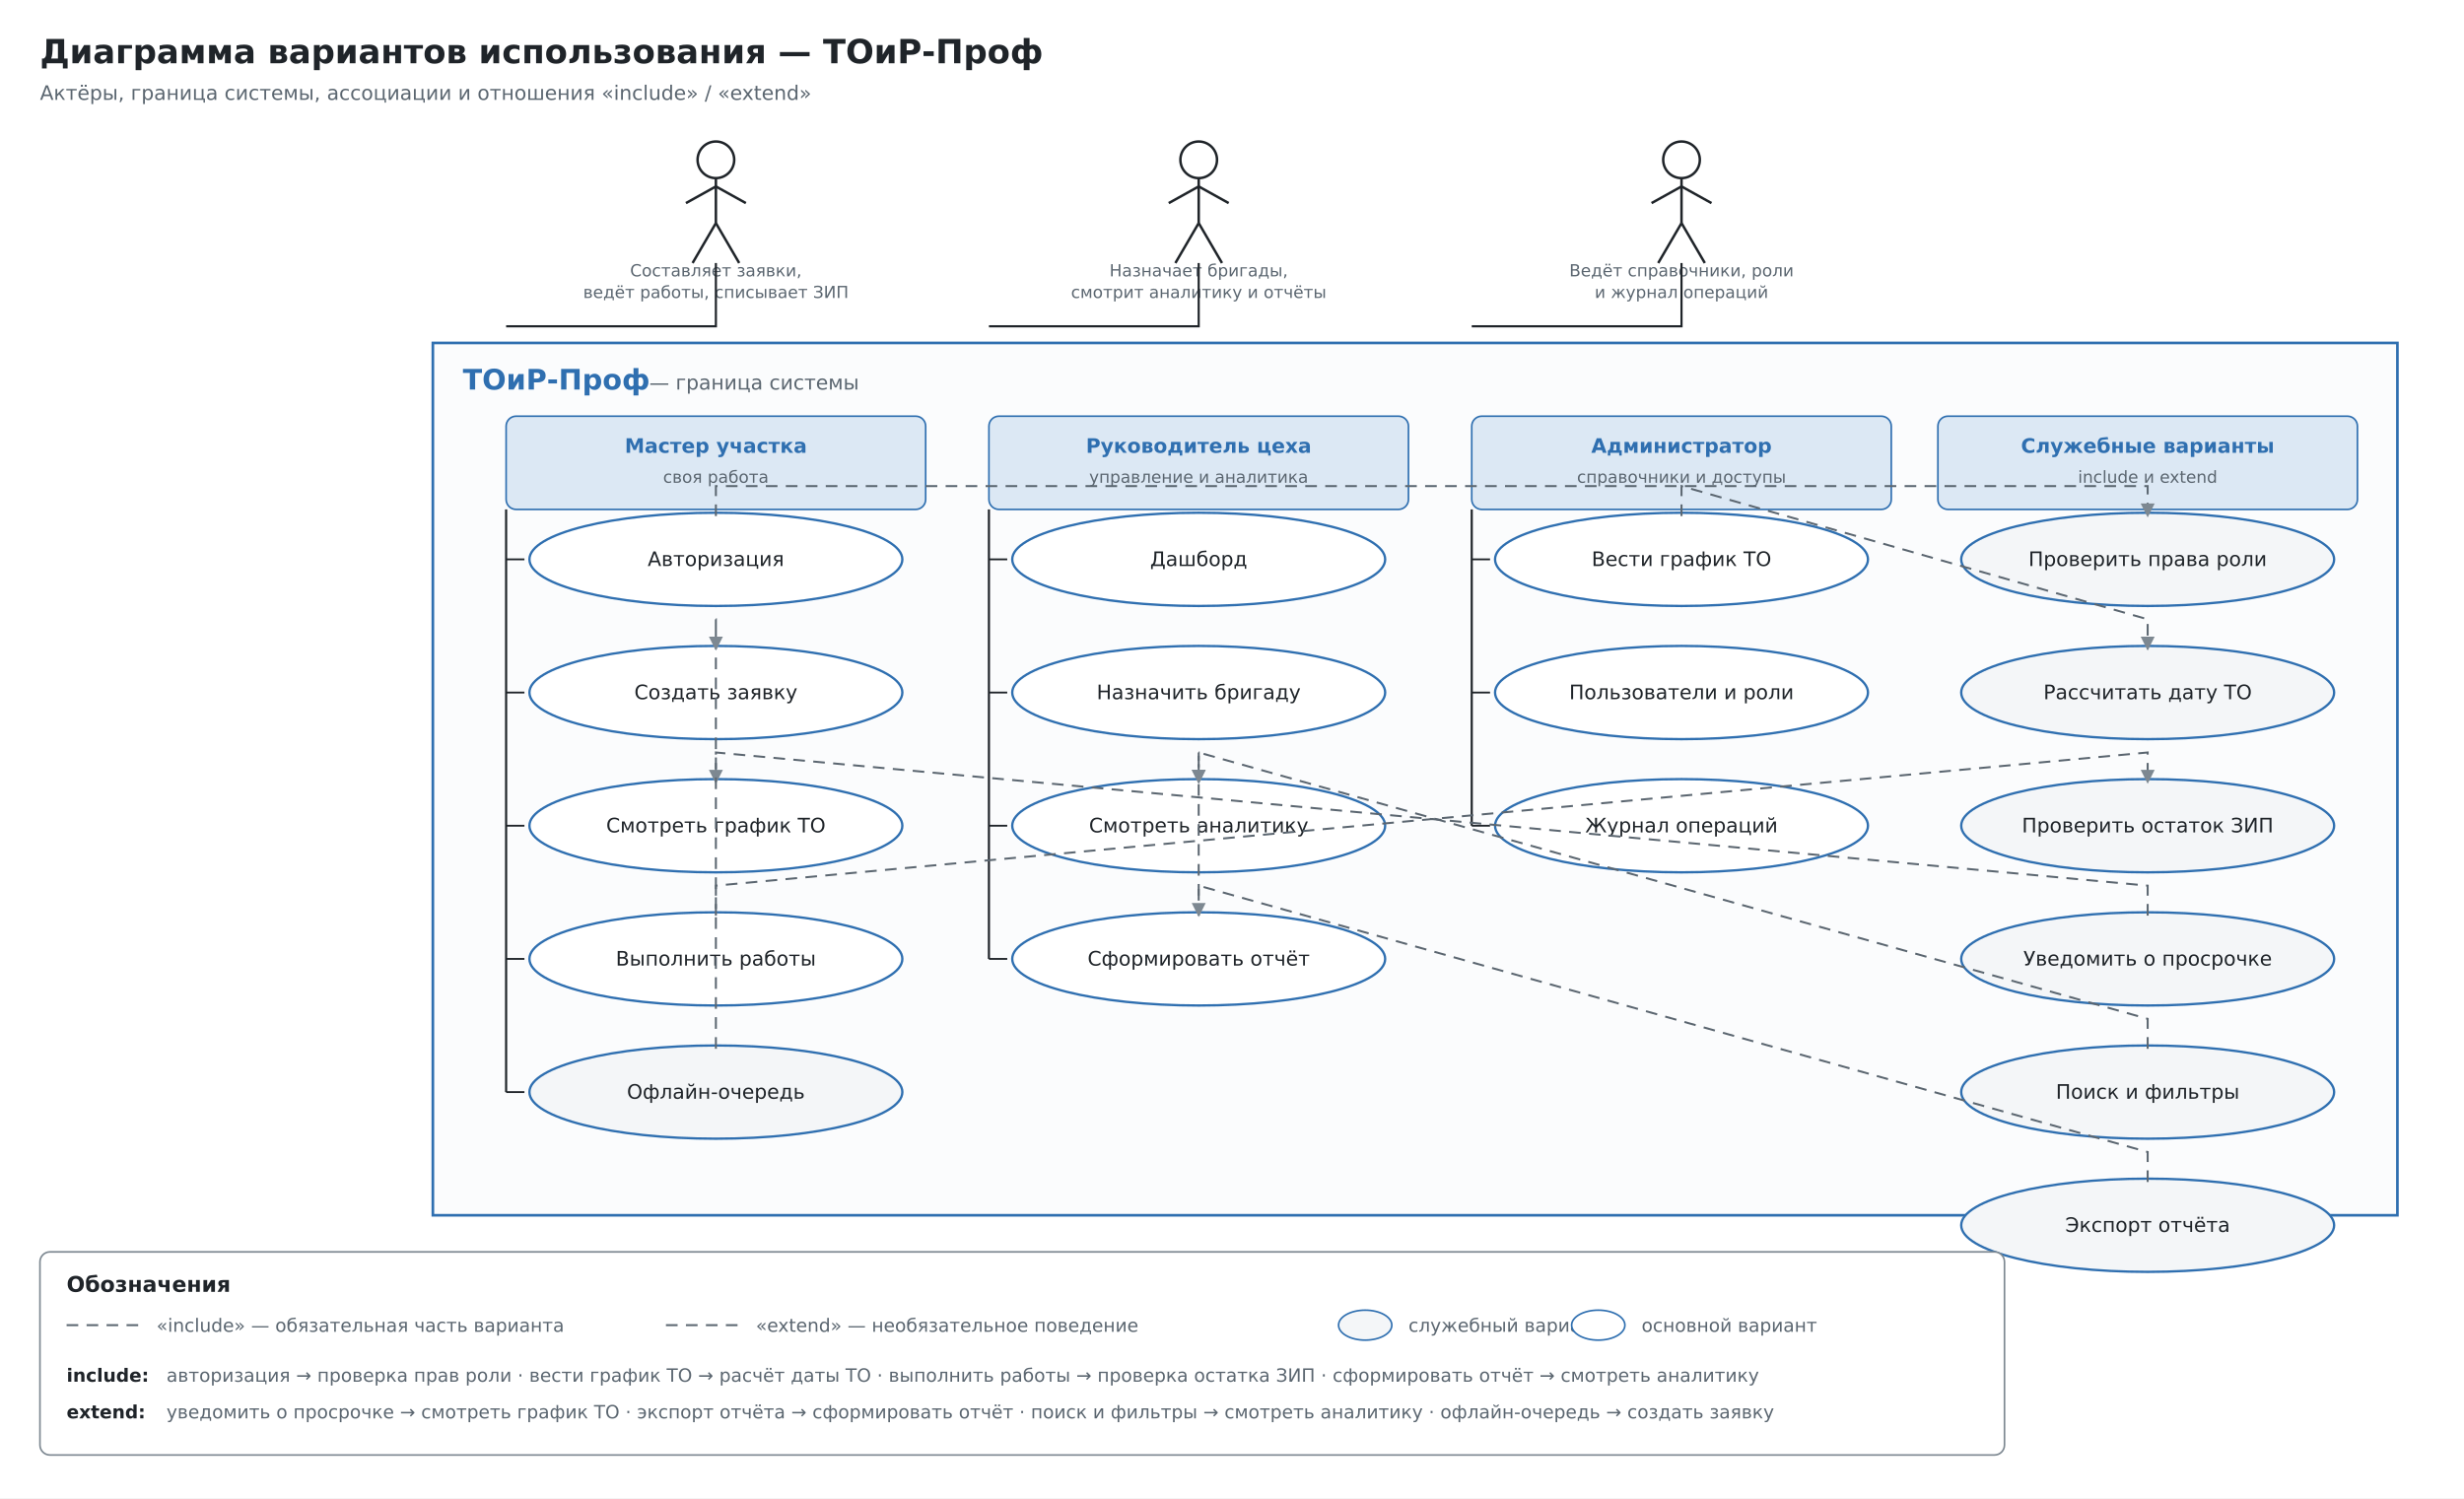
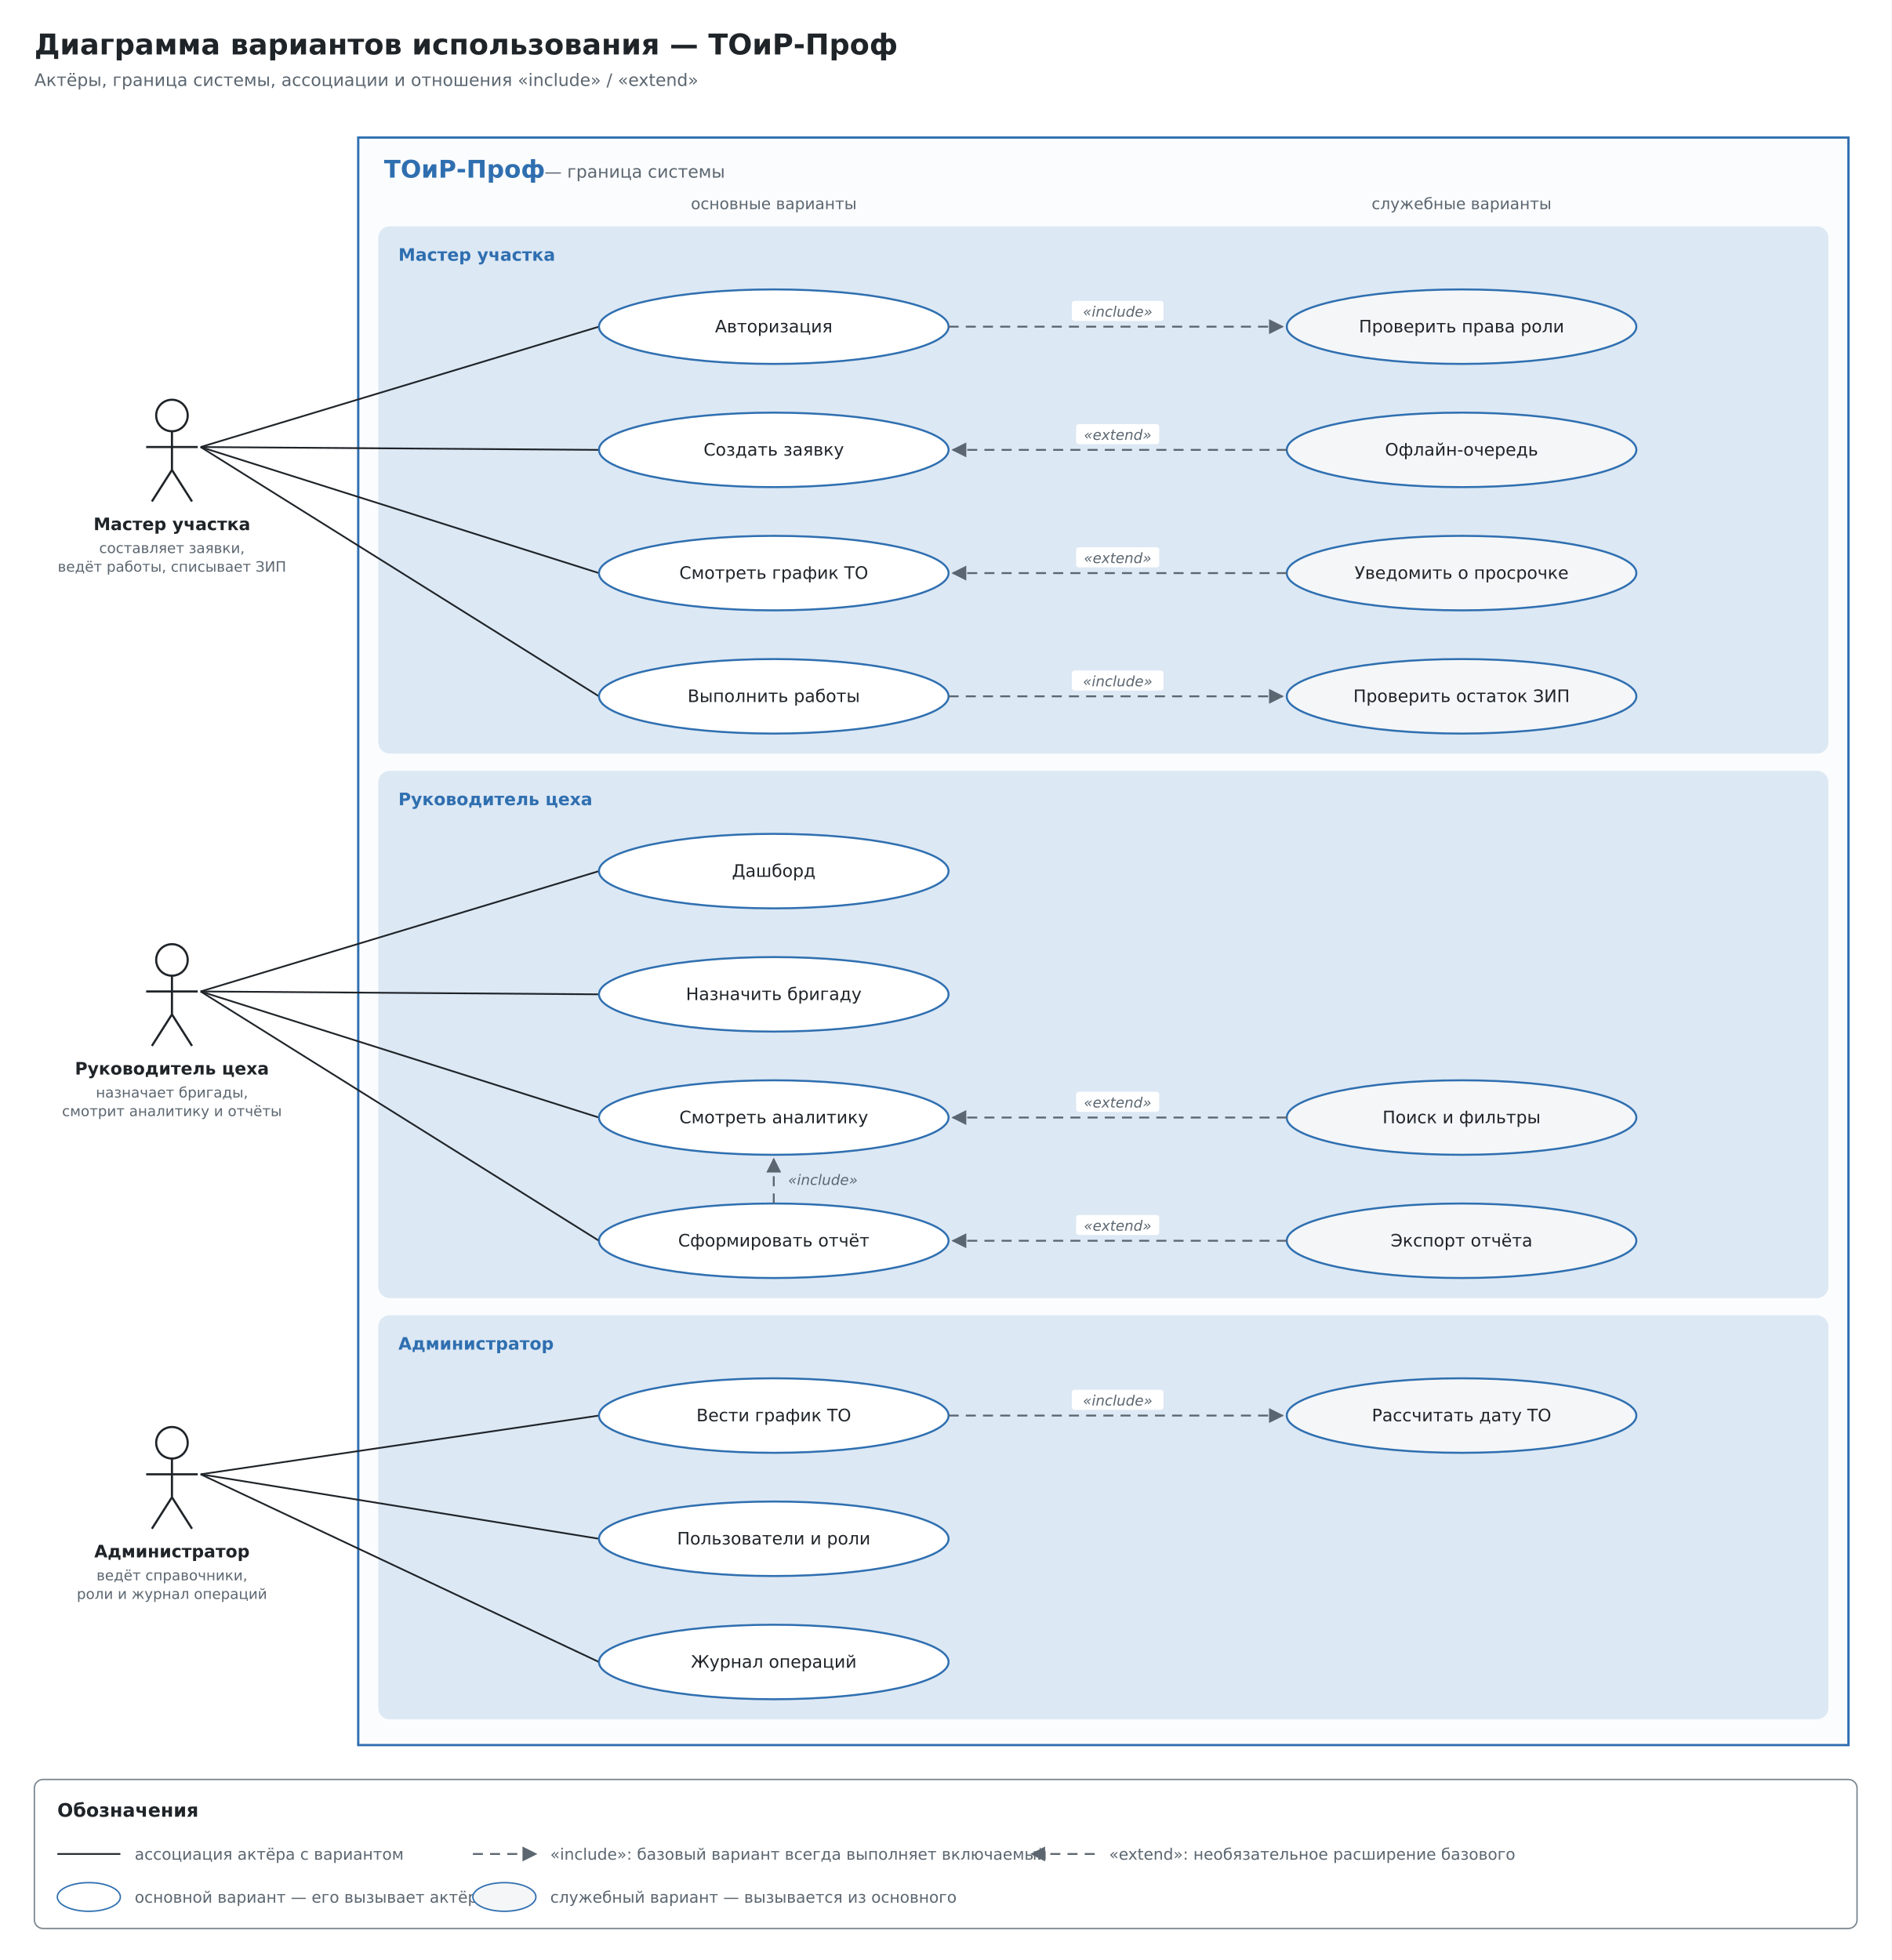
- <svg xmlns="http://www.w3.org/2000/svg" width="1480" height="900" viewBox="0 0 1480 900" role="img" aria-label="Диаграмма вариантов использования — ТОиР-Проф">
-   <rect width="1480" height="900" fill="#ffffff" />
+ <svg xmlns="http://www.w3.org/2000/svg" width="1320" height="1368" viewBox="0 0 1320 1368" role="img" aria-label="Диаграмма вариантов использования — ТОиР-Проф">
+   <rect width="1320" height="1368" fill="#ffffff" />
  <defs>
-     <marker id="arrow" viewBox="0 0 10 10" refX="9" refY="5" markerWidth="7" markerHeight="7" orient="auto-start-reverse">
-       <path d="M0,0 L10,5 L0,10 z" fill="#7d8891" />
+     <marker id="arrow" viewBox="0 0 10 10" refX="9" refY="5" markerWidth="8" markerHeight="8" orient="auto-start-reverse">
+       <path d="M0,0 L10,5 L0,10 z" fill="context-stroke" />
    </marker>
  </defs>
  <text x="24" y="38" font-family="Segoe UI, DejaVu Sans, sans-serif" font-size="20" font-weight="bold" font-style="normal" text-anchor="start" fill="#1f2429">Диаграмма вариантов использования — ТОиР-Проф</text>
  <text x="24" y="60" font-family="Segoe UI, DejaVu Sans, sans-serif" font-size="12" font-weight="normal" font-style="normal" text-anchor="start" fill="#5b6670">Актёры, граница системы, ассоциации и отношения «include» / «extend»</text>
-   <rect x="260" y="206" width="1180" height="524" rx="0" fill="#fbfcfd" stroke="#2f6fb0" stroke-width="1.6" />
-   <text x="278" y="234" font-family="Segoe UI, DejaVu Sans, sans-serif" font-size="17" font-weight="bold" font-style="normal" text-anchor="start" fill="#2f6fb0">ТОиР-Проф</text>
-   <text x="390" y="234" font-family="Segoe UI, DejaVu Sans, sans-serif" font-size="12" font-weight="normal" font-style="normal" text-anchor="start" fill="#5b6670">— граница системы</text>
-   <rect x="304" y="250" width="252" height="56" rx="6" fill="#dce8f4" stroke="#2f6fb0" stroke-width="1" />
-   <text x="430" y="272" font-family="Segoe UI, DejaVu Sans, sans-serif" font-size="12" font-weight="bold" font-style="normal" text-anchor="middle" fill="#2f6fb0">Мастер участка</text>
-   <text x="430" y="290" font-family="Segoe UI, DejaVu Sans, sans-serif" font-size="10" font-weight="normal" font-style="normal" text-anchor="middle" fill="#5b6670">своя работа</text>
-   <ellipse cx="430" cy="96" rx="11" ry="11" fill="#ffffff" stroke="#1f2429" stroke-width="1.5" />
-   <line x1="430" y1="107" x2="430" y2="134" stroke="#1f2429" stroke-width="1.5" />
-   <line x1="430" y1="112" x2="412" y2="122" stroke="#1f2429" stroke-width="1.5" />
-   <line x1="430" y1="112" x2="448" y2="122" stroke="#1f2429" stroke-width="1.5" />
-   <line x1="430" y1="134" x2="416" y2="158" stroke="#1f2429" stroke-width="1.5" />
-   <line x1="430" y1="134" x2="444" y2="158" stroke="#1f2429" stroke-width="1.5" />
-   <text x="430" y="166" font-family="Segoe UI, DejaVu Sans, sans-serif" font-size="10" font-weight="normal" font-style="normal" text-anchor="middle" fill="#5b6670">Составляет заявки,</text>
-   <text x="430" y="179" font-family="Segoe UI, DejaVu Sans, sans-serif" font-size="10" font-weight="normal" font-style="normal" text-anchor="middle" fill="#5b6670">ведёт работы, списывает ЗИП</text>
-   <rect x="594" y="250" width="252" height="56" rx="6" fill="#dce8f4" stroke="#2f6fb0" stroke-width="1" />
-   <text x="720" y="272" font-family="Segoe UI, DejaVu Sans, sans-serif" font-size="12" font-weight="bold" font-style="normal" text-anchor="middle" fill="#2f6fb0">Руководитель цеха</text>
-   <text x="720" y="290" font-family="Segoe UI, DejaVu Sans, sans-serif" font-size="10" font-weight="normal" font-style="normal" text-anchor="middle" fill="#5b6670">управление и аналитика</text>
-   <ellipse cx="720" cy="96" rx="11" ry="11" fill="#ffffff" stroke="#1f2429" stroke-width="1.5" />
-   <line x1="720" y1="107" x2="720" y2="134" stroke="#1f2429" stroke-width="1.5" />
-   <line x1="720" y1="112" x2="702" y2="122" stroke="#1f2429" stroke-width="1.5" />
-   <line x1="720" y1="112" x2="738" y2="122" stroke="#1f2429" stroke-width="1.5" />
-   <line x1="720" y1="134" x2="706" y2="158" stroke="#1f2429" stroke-width="1.5" />
-   <line x1="720" y1="134" x2="734" y2="158" stroke="#1f2429" stroke-width="1.5" />
-   <text x="720" y="166" font-family="Segoe UI, DejaVu Sans, sans-serif" font-size="10" font-weight="normal" font-style="normal" text-anchor="middle" fill="#5b6670">Назначает бригады,</text>
-   <text x="720" y="179" font-family="Segoe UI, DejaVu Sans, sans-serif" font-size="10" font-weight="normal" font-style="normal" text-anchor="middle" fill="#5b6670">смотрит аналитику и отчёты</text>
-   <rect x="884" y="250" width="252" height="56" rx="6" fill="#dce8f4" stroke="#2f6fb0" stroke-width="1" />
-   <text x="1010" y="272" font-family="Segoe UI, DejaVu Sans, sans-serif" font-size="12" font-weight="bold" font-style="normal" text-anchor="middle" fill="#2f6fb0">Администратор</text>
-   <text x="1010" y="290" font-family="Segoe UI, DejaVu Sans, sans-serif" font-size="10" font-weight="normal" font-style="normal" text-anchor="middle" fill="#5b6670">справочники и доступы</text>
-   <ellipse cx="1010" cy="96" rx="11" ry="11" fill="#ffffff" stroke="#1f2429" stroke-width="1.5" />
-   <line x1="1010" y1="107" x2="1010" y2="134" stroke="#1f2429" stroke-width="1.5" />
-   <line x1="1010" y1="112" x2="992" y2="122" stroke="#1f2429" stroke-width="1.5" />
-   <line x1="1010" y1="112" x2="1028" y2="122" stroke="#1f2429" stroke-width="1.5" />
-   <line x1="1010" y1="134" x2="996" y2="158" stroke="#1f2429" stroke-width="1.5" />
-   <line x1="1010" y1="134" x2="1024" y2="158" stroke="#1f2429" stroke-width="1.5" />
-   <text x="1010" y="166" font-family="Segoe UI, DejaVu Sans, sans-serif" font-size="10" font-weight="normal" font-style="normal" text-anchor="middle" fill="#5b6670">Ведёт справочники, роли</text>
-   <text x="1010" y="179" font-family="Segoe UI, DejaVu Sans, sans-serif" font-size="10" font-weight="normal" font-style="normal" text-anchor="middle" fill="#5b6670">и журнал операций</text>
-   <rect x="1164" y="250" width="252" height="56" rx="6" fill="#dce8f4" stroke="#2f6fb0" stroke-width="1" />
-   <text x="1290" y="272" font-family="Segoe UI, DejaVu Sans, sans-serif" font-size="12" font-weight="bold" font-style="normal" text-anchor="middle" fill="#2f6fb0">Служебные варианты</text>
-   <text x="1290" y="290" font-family="Segoe UI, DejaVu Sans, sans-serif" font-size="10" font-weight="normal" font-style="normal" text-anchor="middle" fill="#5b6670">include и extend</text>
-   <polyline points="430,158 430,196 304,196" fill="none" stroke="#1f2429" stroke-width="1.3" />
-   <line x1="304" y1="306" x2="304" y2="656" stroke="#1f2429" stroke-width="1.3" />
-   <polyline points="304,336 315,336" fill="none" stroke="#1f2429" stroke-width="1.1" />
-   <polyline points="304,416 315,416" fill="none" stroke="#1f2429" stroke-width="1.1" />
-   <polyline points="304,496 315,496" fill="none" stroke="#1f2429" stroke-width="1.1" />
-   <polyline points="304,576 315,576" fill="none" stroke="#1f2429" stroke-width="1.1" />
-   <polyline points="304,656 315,656" fill="none" stroke="#1f2429" stroke-width="1.1" />
-   <polyline points="720,158 720,196 594,196" fill="none" stroke="#1f2429" stroke-width="1.3" />
-   <line x1="594" y1="306" x2="594" y2="576" stroke="#1f2429" stroke-width="1.3" />
-   <polyline points="594,336 605,336" fill="none" stroke="#1f2429" stroke-width="1.1" />
-   <polyline points="594,416 605,416" fill="none" stroke="#1f2429" stroke-width="1.1" />
-   <polyline points="594,496 605,496" fill="none" stroke="#1f2429" stroke-width="1.1" />
-   <polyline points="594,576 605,576" fill="none" stroke="#1f2429" stroke-width="1.1" />
-   <polyline points="1010,158 1010,196 884,196" fill="none" stroke="#1f2429" stroke-width="1.3" />
-   <line x1="884" y1="306" x2="884" y2="496" stroke="#1f2429" stroke-width="1.3" />
-   <polyline points="884,336 895,336" fill="none" stroke="#1f2429" stroke-width="1.1" />
-   <polyline points="884,416 895,416" fill="none" stroke="#1f2429" stroke-width="1.1" />
-   <polyline points="884,496 895,496" fill="none" stroke="#1f2429" stroke-width="1.1" />
-   <ellipse cx="430" cy="336" rx="112" ry="28" fill="#ffffff" stroke="#2f6fb0" stroke-width="1.4" />
-   <text x="430" y="340" font-family="Segoe UI, DejaVu Sans, sans-serif" font-size="12" font-weight="normal" font-style="normal" text-anchor="middle" fill="#1f2429">Авторизация</text>
-   <ellipse cx="430" cy="416" rx="112" ry="28" fill="#ffffff" stroke="#2f6fb0" stroke-width="1.4" />
-   <text x="430" y="420" font-family="Segoe UI, DejaVu Sans, sans-serif" font-size="12" font-weight="normal" font-style="normal" text-anchor="middle" fill="#1f2429">Создать заявку</text>
-   <ellipse cx="430" cy="496" rx="112" ry="28" fill="#ffffff" stroke="#2f6fb0" stroke-width="1.4" />
-   <text x="430" y="500" font-family="Segoe UI, DejaVu Sans, sans-serif" font-size="12" font-weight="normal" font-style="normal" text-anchor="middle" fill="#1f2429">Смотреть график ТО</text>
-   <ellipse cx="430" cy="576" rx="112" ry="28" fill="#ffffff" stroke="#2f6fb0" stroke-width="1.4" />
-   <text x="430" y="580" font-family="Segoe UI, DejaVu Sans, sans-serif" font-size="12" font-weight="normal" font-style="normal" text-anchor="middle" fill="#1f2429">Выполнить работы</text>
-   <ellipse cx="430" cy="656" rx="112" ry="28" fill="#f4f6f8" stroke="#2f6fb0" stroke-width="1.4" />
-   <text x="430" y="660" font-family="Segoe UI, DejaVu Sans, sans-serif" font-size="12" font-weight="normal" font-style="normal" text-anchor="middle" fill="#1f2429">Офлайн-очередь</text>
-   <ellipse cx="720" cy="336" rx="112" ry="28" fill="#ffffff" stroke="#2f6fb0" stroke-width="1.4" />
-   <text x="720" y="340" font-family="Segoe UI, DejaVu Sans, sans-serif" font-size="12" font-weight="normal" font-style="normal" text-anchor="middle" fill="#1f2429">Дашборд</text>
-   <ellipse cx="720" cy="416" rx="112" ry="28" fill="#ffffff" stroke="#2f6fb0" stroke-width="1.4" />
-   <text x="720" y="420" font-family="Segoe UI, DejaVu Sans, sans-serif" font-size="12" font-weight="normal" font-style="normal" text-anchor="middle" fill="#1f2429">Назначить бригаду</text>
-   <ellipse cx="720" cy="496" rx="112" ry="28" fill="#ffffff" stroke="#2f6fb0" stroke-width="1.4" />
-   <text x="720" y="500" font-family="Segoe UI, DejaVu Sans, sans-serif" font-size="12" font-weight="normal" font-style="normal" text-anchor="middle" fill="#1f2429">Смотреть аналитику</text>
-   <ellipse cx="720" cy="576" rx="112" ry="28" fill="#ffffff" stroke="#2f6fb0" stroke-width="1.4" />
-   <text x="720" y="580" font-family="Segoe UI, DejaVu Sans, sans-serif" font-size="12" font-weight="normal" font-style="normal" text-anchor="middle" fill="#1f2429">Сформировать отчёт</text>
-   <ellipse cx="1010" cy="336" rx="112" ry="28" fill="#ffffff" stroke="#2f6fb0" stroke-width="1.4" />
-   <text x="1010" y="340" font-family="Segoe UI, DejaVu Sans, sans-serif" font-size="12" font-weight="normal" font-style="normal" text-anchor="middle" fill="#1f2429">Вести график ТО</text>
-   <ellipse cx="1010" cy="416" rx="112" ry="28" fill="#ffffff" stroke="#2f6fb0" stroke-width="1.4" />
-   <text x="1010" y="420" font-family="Segoe UI, DejaVu Sans, sans-serif" font-size="12" font-weight="normal" font-style="normal" text-anchor="middle" fill="#1f2429">Пользователи и роли</text>
-   <ellipse cx="1010" cy="496" rx="112" ry="28" fill="#ffffff" stroke="#2f6fb0" stroke-width="1.4" />
-   <text x="1010" y="500" font-family="Segoe UI, DejaVu Sans, sans-serif" font-size="12" font-weight="normal" font-style="normal" text-anchor="middle" fill="#1f2429">Журнал операций</text>
-   <ellipse cx="1290" cy="336" rx="112" ry="28" fill="#f4f6f8" stroke="#2f6fb0" stroke-width="1.4" />
-   <text x="1290" y="340" font-family="Segoe UI, DejaVu Sans, sans-serif" font-size="12" font-weight="normal" font-style="normal" text-anchor="middle" fill="#1f2429">Проверить права роли</text>
-   <ellipse cx="1290" cy="416" rx="112" ry="28" fill="#f4f6f8" stroke="#2f6fb0" stroke-width="1.4" />
-   <text x="1290" y="420" font-family="Segoe UI, DejaVu Sans, sans-serif" font-size="12" font-weight="normal" font-style="normal" text-anchor="middle" fill="#1f2429">Рассчитать дату ТО</text>
-   <ellipse cx="1290" cy="496" rx="112" ry="28" fill="#f4f6f8" stroke="#2f6fb0" stroke-width="1.4" />
-   <text x="1290" y="500" font-family="Segoe UI, DejaVu Sans, sans-serif" font-size="12" font-weight="normal" font-style="normal" text-anchor="middle" fill="#1f2429">Проверить остаток ЗИП</text>
-   <ellipse cx="1290" cy="576" rx="112" ry="28" fill="#f4f6f8" stroke="#2f6fb0" stroke-width="1.4" />
-   <text x="1290" y="580" font-family="Segoe UI, DejaVu Sans, sans-serif" font-size="12" font-weight="normal" font-style="normal" text-anchor="middle" fill="#1f2429">Уведомить о просрочке</text>
-   <ellipse cx="1290" cy="656" rx="112" ry="28" fill="#f4f6f8" stroke="#2f6fb0" stroke-width="1.4" />
-   <text x="1290" y="660" font-family="Segoe UI, DejaVu Sans, sans-serif" font-size="12" font-weight="normal" font-style="normal" text-anchor="middle" fill="#1f2429">Поиск и фильтры</text>
-   <ellipse cx="1290" cy="736" rx="112" ry="28" fill="#f4f6f8" stroke="#2f6fb0" stroke-width="1.4" />
-   <text x="1290" y="740" font-family="Segoe UI, DejaVu Sans, sans-serif" font-size="12" font-weight="normal" font-style="normal" text-anchor="middle" fill="#1f2429">Экспорт отчёта</text>
-   <polyline points="430,310 430,292 1290,292 1290,310" fill="none" stroke="#5b6670" stroke-width="1.2" stroke-dasharray="7 5" marker-end="url(#arrow)" />
-   <polyline points="1010,310 1010,292 1290,372 1290,390" fill="none" stroke="#5b6670" stroke-width="1.2" stroke-dasharray="7 5" marker-end="url(#arrow)" />
-   <polyline points="430,550 430,532 1290,452 1290,470" fill="none" stroke="#5b6670" stroke-width="1.2" stroke-dasharray="7 5" marker-end="url(#arrow)" />
-   <polyline points="720,550 720,532 720,452 720,470" fill="none" stroke="#5b6670" stroke-width="1.2" stroke-dasharray="7 5" marker-end="url(#arrow)" />
-   <polyline points="1290,550 1290,532 430,452 430,470" fill="none" stroke="#5b6670" stroke-width="1.2" stroke-dasharray="7 5" marker-end="url(#arrow)" />
-   <polyline points="1290,710 1290,692 720,532 720,550" fill="none" stroke="#5b6670" stroke-width="1.2" stroke-dasharray="7 5" marker-end="url(#arrow)" />
-   <polyline points="1290,630 1290,612 720,452 720,470" fill="none" stroke="#5b6670" stroke-width="1.2" stroke-dasharray="7 5" marker-end="url(#arrow)" />
-   <polyline points="430,630 430,612 430,372 430,390" fill="none" stroke="#5b6670" stroke-width="1.2" stroke-dasharray="7 5" marker-end="url(#arrow)" />
-   <rect x="24" y="752" width="1180" height="122" rx="6" fill="#ffffff" stroke="#7d8891" stroke-width="1" />
-   <text x="40" y="776" font-family="Segoe UI, DejaVu Sans, sans-serif" font-size="13" font-weight="bold" font-style="normal" text-anchor="start" fill="#1f2429">Обозначения</text>
-   <line x1="40" y1="796" x2="84" y2="796" stroke="#5b6670" stroke-width="1.2" stroke-dasharray="7 5" />
-   <text x="94" y="800" font-family="Segoe UI, DejaVu Sans, sans-serif" font-size="11" font-weight="normal" font-style="normal" text-anchor="start" fill="#5b6670">«include» — обязательная часть варианта</text>
-   <line x1="400" y1="796" x2="444" y2="796" stroke="#5b6670" stroke-width="1.2" stroke-dasharray="7 5" />
-   <text x="454" y="800" font-family="Segoe UI, DejaVu Sans, sans-serif" font-size="11" font-weight="normal" font-style="normal" text-anchor="start" fill="#5b6670">«extend» — необязательное поведение</text>
-   <ellipse cx="820" cy="796" rx="16" ry="9" fill="#f4f6f8" stroke="#2f6fb0" stroke-width="1" />
-   <text x="846" y="800" font-family="Segoe UI, DejaVu Sans, sans-serif" font-size="11" font-weight="normal" font-style="normal" text-anchor="start" fill="#5b6670">служебный вариант</text>
-   <ellipse cx="960" cy="796" rx="16" ry="9" fill="#ffffff" stroke="#2f6fb0" stroke-width="1" />
-   <text x="986" y="800" font-family="Segoe UI, DejaVu Sans, sans-serif" font-size="11" font-weight="normal" font-style="normal" text-anchor="start" fill="#5b6670">основной вариант</text>
-   <text x="40" y="830" font-family="Segoe UI, DejaVu Sans, sans-serif" font-size="11" font-weight="bold" font-style="normal" text-anchor="start" fill="#1f2429">include:</text>
-   <text x="100" y="830" font-family="Segoe UI, DejaVu Sans, sans-serif" font-size="11" font-weight="normal" font-style="normal" text-anchor="start" fill="#5b6670">авторизация → проверка прав роли · вести график ТО → расчёт даты ТО · выполнить работы → проверка остатка ЗИП · сформировать отчёт → смотреть аналитику</text>
-   <text x="40" y="852" font-family="Segoe UI, DejaVu Sans, sans-serif" font-size="11" font-weight="bold" font-style="normal" text-anchor="start" fill="#1f2429">extend:</text>
-   <text x="100" y="852" font-family="Segoe UI, DejaVu Sans, sans-serif" font-size="11" font-weight="normal" font-style="normal" text-anchor="start" fill="#5b6670">уведомить о просрочке → смотреть график ТО · экспорт отчёта → сформировать отчёт · поиск и фильтры → смотреть аналитику · офлайн-очередь → создать заявку</text>
+   <rect x="250" y="96" width="1040" height="1122" rx="0" fill="#fbfcfd" stroke="#2f6fb0" stroke-width="1.6" />
+   <text x="268" y="124" font-family="Segoe UI, DejaVu Sans, sans-serif" font-size="17" font-weight="bold" font-style="normal" text-anchor="start" fill="#2f6fb0">ТОиР-Проф</text>
+   <text x="380" y="124" font-family="Segoe UI, DejaVu Sans, sans-serif" font-size="12" font-weight="normal" font-style="normal" text-anchor="start" fill="#5b6670">— граница системы</text>
+   <text x="540" y="146" font-family="Segoe UI, DejaVu Sans, sans-serif" font-size="11" font-weight="normal" font-style="normal" text-anchor="middle" fill="#5b6670">основные варианты</text>
+   <text x="1020" y="146" font-family="Segoe UI, DejaVu Sans, sans-serif" font-size="11" font-weight="normal" font-style="normal" text-anchor="middle" fill="#5b6670">служебные варианты</text>
+   <rect x="264" y="158" width="1012" height="368" rx="8" fill="#dce8f4" stroke="none" stroke-width="1" />
+   <text x="278" y="182" font-family="Segoe UI, DejaVu Sans, sans-serif" font-size="12" font-weight="bold" font-style="normal" text-anchor="start" fill="#2f6fb0">Мастер участка</text>
+   <ellipse cx="120" cy="290" rx="11" ry="11" fill="#ffffff" stroke="#1f2429" stroke-width="1.5" />
+   <line x1="120" y1="301" x2="120" y2="328" stroke="#1f2429" stroke-width="1.5" />
+   <line x1="102" y1="312" x2="138" y2="312" stroke="#1f2429" stroke-width="1.5" />
+   <line x1="120" y1="328" x2="106" y2="350" stroke="#1f2429" stroke-width="1.5" />
+   <line x1="120" y1="328" x2="134" y2="350" stroke="#1f2429" stroke-width="1.5" />
+   <text x="120" y="370" font-family="Segoe UI, DejaVu Sans, sans-serif" font-size="12" font-weight="bold" font-style="normal" text-anchor="middle" fill="#1f2429">Мастер участка</text>
+   <text x="120" y="386" font-family="Segoe UI, DejaVu Sans, sans-serif" font-size="10" font-weight="normal" font-style="normal" text-anchor="middle" fill="#5b6670">составляет заявки,</text>
+   <text x="120" y="399" font-family="Segoe UI, DejaVu Sans, sans-serif" font-size="10" font-weight="normal" font-style="normal" text-anchor="middle" fill="#5b6670">ведёт работы, списывает ЗИП</text>
+   <line x1="140" y1="312" x2="418" y2="228" stroke="#1f2429" stroke-width="1.2" />
+   <line x1="140" y1="312" x2="418" y2="314" stroke="#1f2429" stroke-width="1.2" />
+   <line x1="140" y1="312" x2="418" y2="400" stroke="#1f2429" stroke-width="1.2" />
+   <line x1="140" y1="312" x2="418" y2="486" stroke="#1f2429" stroke-width="1.2" />
+   <rect x="264" y="538" width="1012" height="368" rx="8" fill="#dce8f4" stroke="none" stroke-width="1" />
+   <text x="278" y="562" font-family="Segoe UI, DejaVu Sans, sans-serif" font-size="12" font-weight="bold" font-style="normal" text-anchor="start" fill="#2f6fb0">Руководитель цеха</text>
+   <ellipse cx="120" cy="670" rx="11" ry="11" fill="#ffffff" stroke="#1f2429" stroke-width="1.5" />
+   <line x1="120" y1="681" x2="120" y2="708" stroke="#1f2429" stroke-width="1.5" />
+   <line x1="102" y1="692" x2="138" y2="692" stroke="#1f2429" stroke-width="1.5" />
+   <line x1="120" y1="708" x2="106" y2="730" stroke="#1f2429" stroke-width="1.5" />
+   <line x1="120" y1="708" x2="134" y2="730" stroke="#1f2429" stroke-width="1.5" />
+   <text x="120" y="750" font-family="Segoe UI, DejaVu Sans, sans-serif" font-size="12" font-weight="bold" font-style="normal" text-anchor="middle" fill="#1f2429">Руководитель цеха</text>
+   <text x="120" y="766" font-family="Segoe UI, DejaVu Sans, sans-serif" font-size="10" font-weight="normal" font-style="normal" text-anchor="middle" fill="#5b6670">назначает бригады,</text>
+   <text x="120" y="779" font-family="Segoe UI, DejaVu Sans, sans-serif" font-size="10" font-weight="normal" font-style="normal" text-anchor="middle" fill="#5b6670">смотрит аналитику и отчёты</text>
+   <line x1="140" y1="692" x2="418" y2="608" stroke="#1f2429" stroke-width="1.2" />
+   <line x1="140" y1="692" x2="418" y2="694" stroke="#1f2429" stroke-width="1.2" />
+   <line x1="140" y1="692" x2="418" y2="780" stroke="#1f2429" stroke-width="1.2" />
+   <line x1="140" y1="692" x2="418" y2="866" stroke="#1f2429" stroke-width="1.2" />
+   <rect x="264" y="918" width="1012" height="282" rx="8" fill="#dce8f4" stroke="none" stroke-width="1" />
+   <text x="278" y="942" font-family="Segoe UI, DejaVu Sans, sans-serif" font-size="12" font-weight="bold" font-style="normal" text-anchor="start" fill="#2f6fb0">Администратор</text>
+   <ellipse cx="120" cy="1007" rx="11" ry="11" fill="#ffffff" stroke="#1f2429" stroke-width="1.5" />
+   <line x1="120" y1="1018" x2="120" y2="1045" stroke="#1f2429" stroke-width="1.5" />
+   <line x1="102" y1="1029" x2="138" y2="1029" stroke="#1f2429" stroke-width="1.5" />
+   <line x1="120" y1="1045" x2="106" y2="1067" stroke="#1f2429" stroke-width="1.5" />
+   <line x1="120" y1="1045" x2="134" y2="1067" stroke="#1f2429" stroke-width="1.5" />
+   <text x="120" y="1087" font-family="Segoe UI, DejaVu Sans, sans-serif" font-size="12" font-weight="bold" font-style="normal" text-anchor="middle" fill="#1f2429">Администратор</text>
+   <text x="120" y="1103" font-family="Segoe UI, DejaVu Sans, sans-serif" font-size="10" font-weight="normal" font-style="normal" text-anchor="middle" fill="#5b6670">ведёт справочники,</text>
+   <text x="120" y="1116" font-family="Segoe UI, DejaVu Sans, sans-serif" font-size="10" font-weight="normal" font-style="normal" text-anchor="middle" fill="#5b6670">роли и журнал операций</text>
+   <line x1="140" y1="1029" x2="418" y2="988" stroke="#1f2429" stroke-width="1.2" />
+   <line x1="140" y1="1029" x2="418" y2="1074" stroke="#1f2429" stroke-width="1.2" />
+   <line x1="140" y1="1029" x2="418" y2="1160" stroke="#1f2429" stroke-width="1.2" />
+   <ellipse cx="540" cy="228" rx="122" ry="26" fill="#ffffff" stroke="#2f6fb0" stroke-width="1.4" />
+   <text x="540" y="232" font-family="Segoe UI, DejaVu Sans, sans-serif" font-size="12" font-weight="normal" font-style="normal" text-anchor="middle" fill="#1f2429">Авторизация</text>
+   <ellipse cx="540" cy="314" rx="122" ry="26" fill="#ffffff" stroke="#2f6fb0" stroke-width="1.4" />
+   <text x="540" y="318" font-family="Segoe UI, DejaVu Sans, sans-serif" font-size="12" font-weight="normal" font-style="normal" text-anchor="middle" fill="#1f2429">Создать заявку</text>
+   <ellipse cx="540" cy="400" rx="122" ry="26" fill="#ffffff" stroke="#2f6fb0" stroke-width="1.4" />
+   <text x="540" y="404" font-family="Segoe UI, DejaVu Sans, sans-serif" font-size="12" font-weight="normal" font-style="normal" text-anchor="middle" fill="#1f2429">Смотреть график ТО</text>
+   <ellipse cx="540" cy="486" rx="122" ry="26" fill="#ffffff" stroke="#2f6fb0" stroke-width="1.4" />
+   <text x="540" y="490" font-family="Segoe UI, DejaVu Sans, sans-serif" font-size="12" font-weight="normal" font-style="normal" text-anchor="middle" fill="#1f2429">Выполнить работы</text>
+   <ellipse cx="540" cy="608" rx="122" ry="26" fill="#ffffff" stroke="#2f6fb0" stroke-width="1.4" />
+   <text x="540" y="612" font-family="Segoe UI, DejaVu Sans, sans-serif" font-size="12" font-weight="normal" font-style="normal" text-anchor="middle" fill="#1f2429">Дашборд</text>
+   <ellipse cx="540" cy="694" rx="122" ry="26" fill="#ffffff" stroke="#2f6fb0" stroke-width="1.4" />
+   <text x="540" y="698" font-family="Segoe UI, DejaVu Sans, sans-serif" font-size="12" font-weight="normal" font-style="normal" text-anchor="middle" fill="#1f2429">Назначить бригаду</text>
+   <ellipse cx="540" cy="780" rx="122" ry="26" fill="#ffffff" stroke="#2f6fb0" stroke-width="1.4" />
+   <text x="540" y="784" font-family="Segoe UI, DejaVu Sans, sans-serif" font-size="12" font-weight="normal" font-style="normal" text-anchor="middle" fill="#1f2429">Смотреть аналитику</text>
+   <ellipse cx="540" cy="866" rx="122" ry="26" fill="#ffffff" stroke="#2f6fb0" stroke-width="1.4" />
+   <text x="540" y="870" font-family="Segoe UI, DejaVu Sans, sans-serif" font-size="12" font-weight="normal" font-style="normal" text-anchor="middle" fill="#1f2429">Сформировать отчёт</text>
+   <ellipse cx="540" cy="988" rx="122" ry="26" fill="#ffffff" stroke="#2f6fb0" stroke-width="1.4" />
+   <text x="540" y="992" font-family="Segoe UI, DejaVu Sans, sans-serif" font-size="12" font-weight="normal" font-style="normal" text-anchor="middle" fill="#1f2429">Вести график ТО</text>
+   <ellipse cx="540" cy="1074" rx="122" ry="26" fill="#ffffff" stroke="#2f6fb0" stroke-width="1.4" />
+   <text x="540" y="1078" font-family="Segoe UI, DejaVu Sans, sans-serif" font-size="12" font-weight="normal" font-style="normal" text-anchor="middle" fill="#1f2429">Пользователи и роли</text>
+   <ellipse cx="540" cy="1160" rx="122" ry="26" fill="#ffffff" stroke="#2f6fb0" stroke-width="1.4" />
+   <text x="540" y="1164" font-family="Segoe UI, DejaVu Sans, sans-serif" font-size="12" font-weight="normal" font-style="normal" text-anchor="middle" fill="#1f2429">Журнал операций</text>
+   <ellipse cx="1020" cy="228" rx="122" ry="26" fill="#f4f6f8" stroke="#2f6fb0" stroke-width="1.4" />
+   <text x="1020" y="232" font-family="Segoe UI, DejaVu Sans, sans-serif" font-size="12" font-weight="normal" font-style="normal" text-anchor="middle" fill="#1f2429">Проверить права роли</text>
+   <ellipse cx="1020" cy="314" rx="122" ry="26" fill="#f4f6f8" stroke="#2f6fb0" stroke-width="1.4" />
+   <text x="1020" y="318" font-family="Segoe UI, DejaVu Sans, sans-serif" font-size="12" font-weight="normal" font-style="normal" text-anchor="middle" fill="#1f2429">Офлайн-очередь</text>
+   <ellipse cx="1020" cy="400" rx="122" ry="26" fill="#f4f6f8" stroke="#2f6fb0" stroke-width="1.4" />
+   <text x="1020" y="404" font-family="Segoe UI, DejaVu Sans, sans-serif" font-size="12" font-weight="normal" font-style="normal" text-anchor="middle" fill="#1f2429">Уведомить о просрочке</text>
+   <ellipse cx="1020" cy="486" rx="122" ry="26" fill="#f4f6f8" stroke="#2f6fb0" stroke-width="1.4" />
+   <text x="1020" y="490" font-family="Segoe UI, DejaVu Sans, sans-serif" font-size="12" font-weight="normal" font-style="normal" text-anchor="middle" fill="#1f2429">Проверить остаток ЗИП</text>
+   <ellipse cx="1020" cy="780" rx="122" ry="26" fill="#f4f6f8" stroke="#2f6fb0" stroke-width="1.4" />
+   <text x="1020" y="784" font-family="Segoe UI, DejaVu Sans, sans-serif" font-size="12" font-weight="normal" font-style="normal" text-anchor="middle" fill="#1f2429">Поиск и фильтры</text>
+   <ellipse cx="1020" cy="866" rx="122" ry="26" fill="#f4f6f8" stroke="#2f6fb0" stroke-width="1.4" />
+   <text x="1020" y="870" font-family="Segoe UI, DejaVu Sans, sans-serif" font-size="12" font-weight="normal" font-style="normal" text-anchor="middle" fill="#1f2429">Экспорт отчёта</text>
+   <ellipse cx="1020" cy="988" rx="122" ry="26" fill="#f4f6f8" stroke="#2f6fb0" stroke-width="1.4" />
+   <text x="1020" y="992" font-family="Segoe UI, DejaVu Sans, sans-serif" font-size="12" font-weight="normal" font-style="normal" text-anchor="middle" fill="#1f2429">Рассчитать дату ТО</text>
+   <polyline points="662,228 895,228" fill="none" stroke="#5b6670" stroke-width="1.3" stroke-dasharray="7 5" marker-end="url(#arrow)" />
+   <rect x="748" y="210" width="64" height="14" rx="2" fill="#ffffff" stroke="none" stroke-width="1" />
+   <text x="780" y="221" font-family="Segoe UI, DejaVu Sans, sans-serif" font-size="10" font-weight="normal" font-style="italic" text-anchor="middle" fill="#5b6670">«include»</text>
+   <polyline points="662,988 895,988" fill="none" stroke="#5b6670" stroke-width="1.3" stroke-dasharray="7 5" marker-end="url(#arrow)" />
+   <rect x="748" y="970" width="64" height="14" rx="2" fill="#ffffff" stroke="none" stroke-width="1" />
+   <text x="780" y="981" font-family="Segoe UI, DejaVu Sans, sans-serif" font-size="10" font-weight="normal" font-style="italic" text-anchor="middle" fill="#5b6670">«include»</text>
+   <polyline points="662,486 895,486" fill="none" stroke="#5b6670" stroke-width="1.3" stroke-dasharray="7 5" marker-end="url(#arrow)" />
+   <rect x="748" y="468" width="64" height="14" rx="2" fill="#ffffff" stroke="none" stroke-width="1" />
+   <text x="780" y="479" font-family="Segoe UI, DejaVu Sans, sans-serif" font-size="10" font-weight="normal" font-style="italic" text-anchor="middle" fill="#5b6670">«include»</text>
+   <polyline points="540,840 540,809" fill="none" stroke="#5b6670" stroke-width="1.3" stroke-dasharray="7 5" marker-end="url(#arrow)" />
+   <text x="550" y="827" font-family="Segoe UI, DejaVu Sans, sans-serif" font-size="10" font-weight="normal" font-style="italic" text-anchor="start" fill="#5b6670">«include»</text>
+   <polyline points="898,400 665,400" fill="none" stroke="#5b6670" stroke-width="1.3" stroke-dasharray="7 5" marker-end="url(#arrow)" />
+   <rect x="751" y="382" width="58" height="14" rx="2" fill="#ffffff" stroke="none" stroke-width="1" />
+   <text x="780" y="393" font-family="Segoe UI, DejaVu Sans, sans-serif" font-size="10" font-weight="normal" font-style="italic" text-anchor="middle" fill="#5b6670">«extend»</text>
+   <polyline points="898,866 665,866" fill="none" stroke="#5b6670" stroke-width="1.3" stroke-dasharray="7 5" marker-end="url(#arrow)" />
+   <rect x="751" y="848" width="58" height="14" rx="2" fill="#ffffff" stroke="none" stroke-width="1" />
+   <text x="780" y="859" font-family="Segoe UI, DejaVu Sans, sans-serif" font-size="10" font-weight="normal" font-style="italic" text-anchor="middle" fill="#5b6670">«extend»</text>
+   <polyline points="898,780 665,780" fill="none" stroke="#5b6670" stroke-width="1.3" stroke-dasharray="7 5" marker-end="url(#arrow)" />
+   <rect x="751" y="762" width="58" height="14" rx="2" fill="#ffffff" stroke="none" stroke-width="1" />
+   <text x="780" y="773" font-family="Segoe UI, DejaVu Sans, sans-serif" font-size="10" font-weight="normal" font-style="italic" text-anchor="middle" fill="#5b6670">«extend»</text>
+   <polyline points="898,314 665,314" fill="none" stroke="#5b6670" stroke-width="1.3" stroke-dasharray="7 5" marker-end="url(#arrow)" />
+   <rect x="751" y="296" width="58" height="14" rx="2" fill="#ffffff" stroke="none" stroke-width="1" />
+   <text x="780" y="307" font-family="Segoe UI, DejaVu Sans, sans-serif" font-size="10" font-weight="normal" font-style="italic" text-anchor="middle" fill="#5b6670">«extend»</text>
+   <rect x="24" y="1242" width="1272" height="104" rx="6" fill="#ffffff" stroke="#7d8891" stroke-width="1" />
+   <text x="40" y="1268" font-family="Segoe UI, DejaVu Sans, sans-serif" font-size="13" font-weight="bold" font-style="normal" text-anchor="start" fill="#1f2429">Обозначения</text>
+   <line x1="40" y1="1294" x2="84" y2="1294" stroke="#1f2429" stroke-width="1.2" />
+   <text x="94" y="1298" font-family="Segoe UI, DejaVu Sans, sans-serif" font-size="11" font-weight="normal" font-style="normal" text-anchor="start" fill="#5b6670">ассоциация актёра с вариантом</text>
+   <polyline points="330,1294 374,1294" fill="none" stroke="#5b6670" stroke-width="1.3" stroke-dasharray="7 5" marker-end="url(#arrow)" />
+   <text x="384" y="1298" font-family="Segoe UI, DejaVu Sans, sans-serif" font-size="11" font-weight="normal" font-style="normal" text-anchor="start" fill="#5b6670">«include»: базовый вариант всегда выполняет включаемый</text>
+   <polyline points="764,1294 720,1294" fill="none" stroke="#5b6670" stroke-width="1.3" stroke-dasharray="7 5" marker-end="url(#arrow)" />
+   <text x="774" y="1298" font-family="Segoe UI, DejaVu Sans, sans-serif" font-size="11" font-weight="normal" font-style="normal" text-anchor="start" fill="#5b6670">«extend»: необязательное расширение базового</text>
+   <ellipse cx="62" cy="1324" rx="22" ry="10" fill="#ffffff" stroke="#2f6fb0" stroke-width="1" />
+   <text x="94" y="1328" font-family="Segoe UI, DejaVu Sans, sans-serif" font-size="11" font-weight="normal" font-style="normal" text-anchor="start" fill="#5b6670">основной вариант — его вызывает актёр</text>
+   <ellipse cx="352" cy="1324" rx="22" ry="10" fill="#f4f6f8" stroke="#2f6fb0" stroke-width="1" />
+   <text x="384" y="1328" font-family="Segoe UI, DejaVu Sans, sans-serif" font-size="11" font-weight="normal" font-style="normal" text-anchor="start" fill="#5b6670">служебный вариант — вызывается из основного</text>
</svg>
